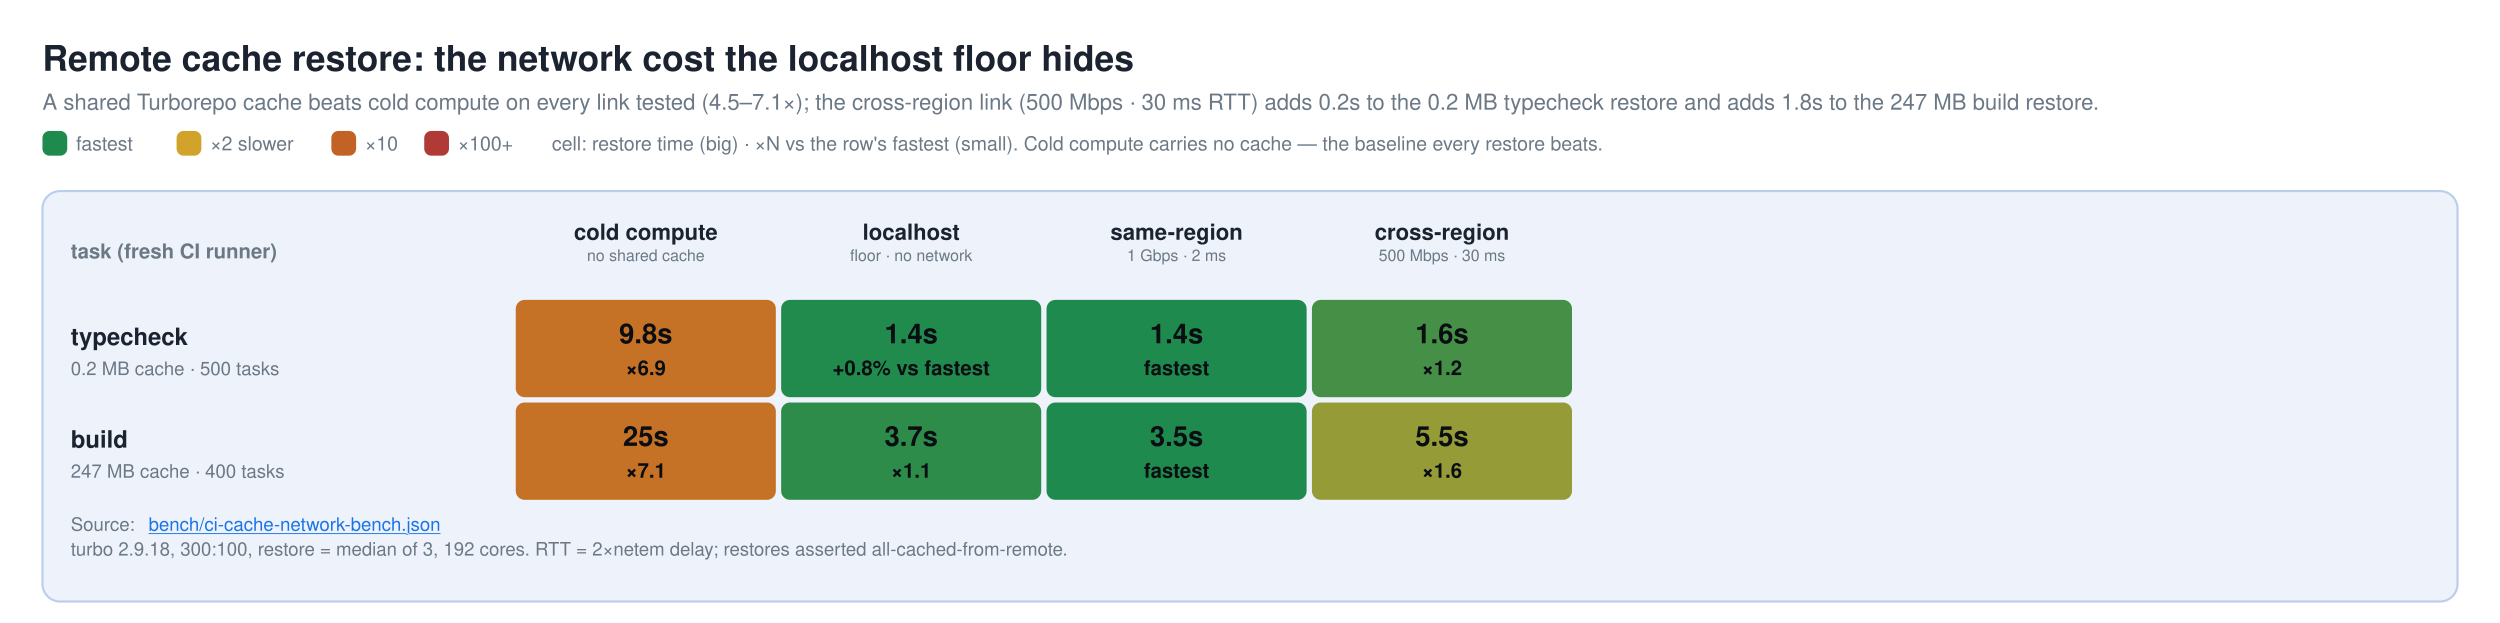
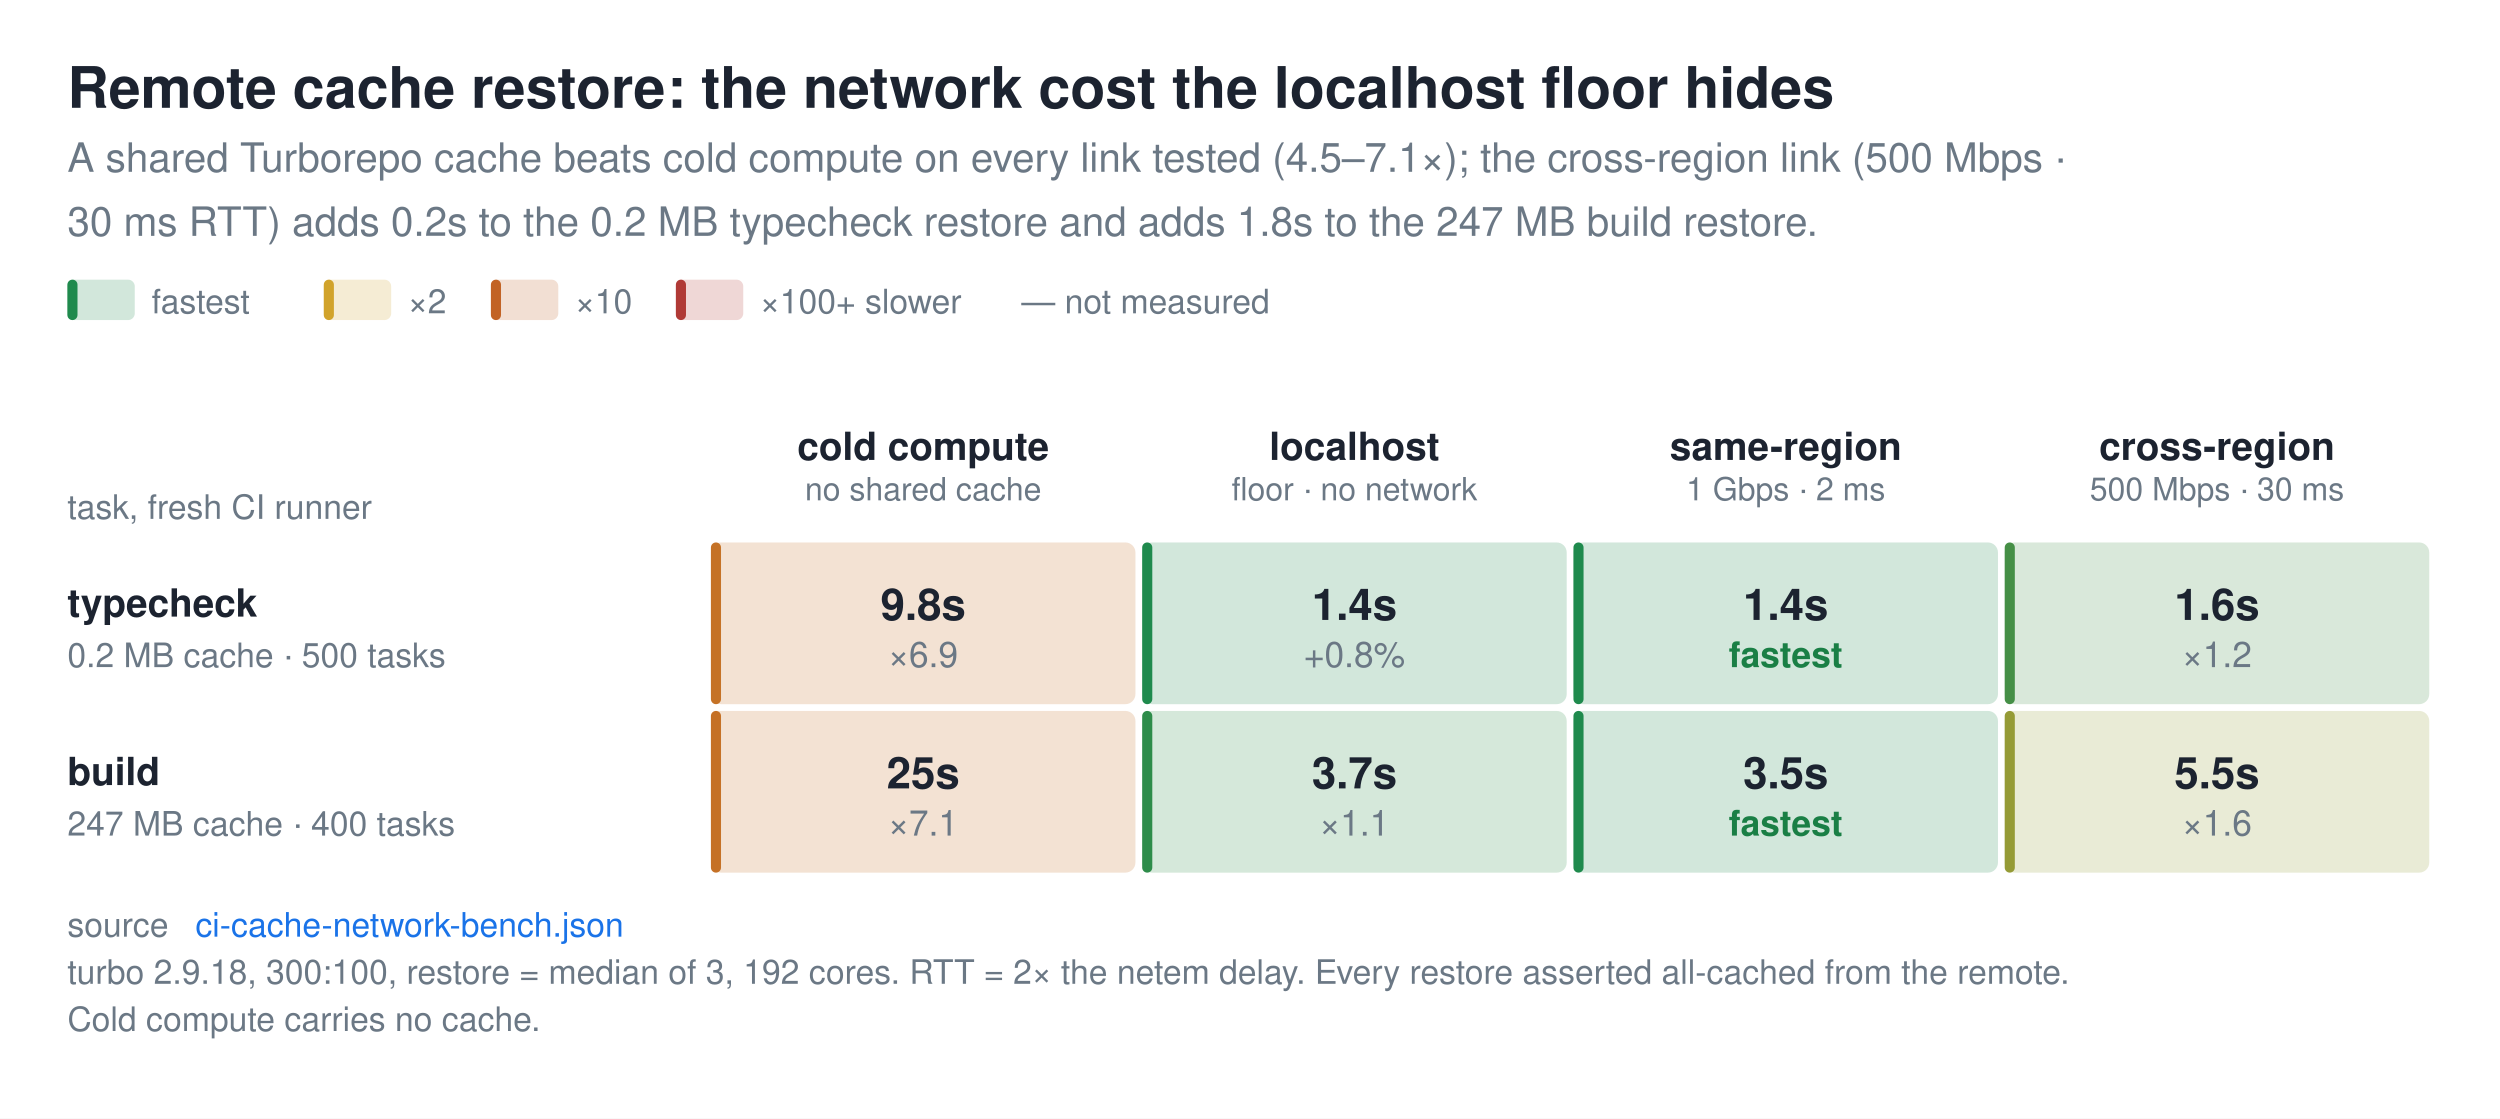
- <svg xmlns="http://www.w3.org/2000/svg" width="1413" height="352" viewBox="0 0 1413 352" role="img" aria-label="Remote cache restore versus cold compute across network profiles: rows are tasks with their cache size, columns are cold compute plus each shaped restore profile; per row the fastest cell is green and the rest show their multiple of it. A shared Turborepo cache beats cold compute on every link tested (4.5–7.1×); the cross-region link (500 Mbps · 30 ms RTT) adds 0.2s to the 0.2 MB typecheck restore and adds 1.8s to the 247 MB build restore." font-family="system-ui,-apple-system,Segoe UI,Helvetica,Arial,sans-serif">
+ <svg xmlns="http://www.w3.org/2000/svg" width="742" height="332" viewBox="0 0 742 332" role="img" aria-label="Remote cache restore versus cold compute across network profiles: rows are tasks with their cache size, columns are cold compute plus each shaped restore profile; each cell shows its time and its multiple of the row's fastest. A shared Turborepo cache beats cold compute on every link tested (4.5–7.1×); the cross-region link (500 Mbps · 30 ms RTT) adds 0.2s to the 0.2 MB typecheck restore and adds 1.8s to the 247 MB build restore." font-family="system-ui,-apple-system,Segoe UI,Helvetica,Arial,sans-serif" style="font-variant-numeric:tabular-nums">
  <style>@media (prefers-color-scheme: dark){
rect[fill="#ffffff"]{fill:#0d1117}
text[fill="#1c2330"]{fill:#e2e7ec}
text[fill="#6b7885"]{fill:#9aa6b1}
text[fill="#1a73e8"]{fill:#6ba3f5}
line[stroke="#e4e8ec"]{stroke:#2b333c}
rect[stroke="#e4e8ec"]{stroke:#39424c}
rect[fill="#e4e8ec"]{fill:#2b333c}
line[stroke="#6b7885"],path[stroke="#6b7885"],polyline[stroke="#6b7885"]{stroke:#8b98a4}
path[fill="#6b7885"]{fill:#8b98a4}
rect[fill="#eef3fb"]{fill:#1f2f45}rect[stroke="#b9cdec"]{stroke:#3d5a85}
rect[fill="#f0faf5"]{fill:#173029}rect[stroke="#a9d8bd"]{stroke:#2e6b52}
rect[fill="#fdf3ef"]{fill:#331f18}rect[stroke="#e4b9a6"]{stroke:#7a4630}
rect[fill="#fbf6e9"]{fill:#c9a13b;fill-opacity:.14}rect[stroke="#eee3bb"]{stroke:#7a6224}
rect[fill="#e4b9a6"]{fill:#7a4630}
+ text[fill="#1a7f45"]{fill:#5cc48c}
+ text[fill="#b0382f"]{fill:#f0847b}
}</style>
-   <rect width="1413" height="352" fill="#ffffff" />
-   <text x="24" y="40" font-size="20" fill="#1c2330" font-weight="700">Remote cache restore: the network cost the localhost floor hides</text>
-   <text x="24" y="62" font-size="12.5" fill="#6b7885">A shared Turborepo cache beats cold compute on every link tested (4.5–7.1×); the cross-region link (500 Mbps · 30 ms RTT) adds 0.2s to the 0.2 MB typecheck restore and adds 1.8s to the 247 MB build restore.</text>
-   <rect x="24" y="74" width="14" height="14" rx="4" fill="rgb(31,138,77)" />
-   <text x="43" y="85" font-size="11" fill="#6b7885">fastest</text>
-   <rect x="99.81" y="74" width="14" height="14" rx="4" fill="rgb(209,163,43)" />
-   <text x="118.81" y="85" font-size="11" fill="#6b7885">×2 slower</text>
-   <rect x="187.28" y="74" width="14" height="14" rx="4" fill="rgb(194,99,37)" />
-   <text x="206.28" y="85" font-size="11" fill="#6b7885">×10</text>
-   <rect x="239.77" y="74" width="14" height="14" rx="4" fill="rgb(176,58,54)" />
-   <text x="258.77" y="85" font-size="11" fill="#6b7885">×100+</text>
-   <text x="311.92" y="85" font-size="11" fill="#6b7885">cell: restore time (big) · ×N vs the row's fastest (small). Cold compute carries no cache — the baseline every restore beats.</text>
-   <rect x="24" y="108" width="1365" height="232" rx="10" fill="#eef3fb" stroke="#b9cdec" stroke-width="1.2" />
-   <text x="40" y="146" font-size="11.5" fill="#6b7885" font-weight="600">task (fresh CI runner)</text>
-   <text x="365" y="135.5" font-size="12.5" fill="#1c2330" font-weight="700" text-anchor="middle">cold compute</text>
-   <text x="365" y="147.5" font-size="9" fill="#6b7885" text-anchor="middle">no shared cache</text>
-   <text x="515" y="135.5" font-size="12.5" fill="#1c2330" font-weight="700" text-anchor="middle">localhost</text>
-   <text x="515" y="147.5" font-size="9" fill="#6b7885" text-anchor="middle">floor · no network</text>
-   <text x="665" y="135.5" font-size="12.5" fill="#1c2330" font-weight="700" text-anchor="middle">same-region</text>
-   <text x="665" y="147.5" font-size="9" fill="#6b7885" text-anchor="middle">1 Gbps · 2 ms</text>
-   <text x="815" y="135.5" font-size="12.5" fill="#1c2330" font-weight="700" text-anchor="middle">cross-region</text>
-   <text x="815" y="147.5" font-size="9" fill="#6b7885" text-anchor="middle">500 Mbps · 30 ms</text>
-   <text x="40" y="195" font-size="13.5" fill="#1c2330" font-weight="600">typecheck</text>
-   <text x="40" y="212" font-size="10.5" fill="#6b7885">0.2 MB cache · 500 tasks</text>
-   <rect x="291.5" y="169.5" width="147" height="55" rx="5" fill="rgb(197,114,38)" />
-   <text x="365" y="194" font-size="15.5" fill="#0a0d12" font-weight="700" text-anchor="middle">9.8s</text>
-   <text x="365" y="212" font-size="11.5" fill="#0a0d12" font-weight="600" text-anchor="middle">×6.9</text>
-   <rect x="441.5" y="169.5" width="147" height="55" rx="5" fill="rgb(33,138,77)" />
-   <text x="515" y="194" font-size="15.5" fill="#0a0d12" font-weight="700" text-anchor="middle">1.4s</text>
-   <text x="515" y="212" font-size="11.5" fill="#0a0d12" font-weight="600" text-anchor="middle">+0.8% vs fastest</text>
-   <rect x="591.5" y="169.5" width="147" height="55" rx="5" fill="rgb(31,138,77)" />
-   <text x="665" y="194" font-size="15.5" fill="#0a0d12" font-weight="700" text-anchor="middle">1.4s</text>
-   <text x="665" y="212" font-size="11.5" fill="#0a0d12" font-weight="600" text-anchor="middle">fastest</text>
-   <rect x="741.5" y="169.5" width="147" height="55" rx="5" fill="rgb(69,143,70)" />
-   <text x="815" y="194" font-size="15.5" fill="#0a0d12" font-weight="700" text-anchor="middle">1.6s</text>
-   <text x="815" y="212" font-size="11.5" fill="#0a0d12" font-weight="600" text-anchor="middle">×1.2</text>
-   <text x="40" y="253" font-size="13.5" fill="#1c2330" font-weight="600">build</text>
-   <text x="40" y="270" font-size="10.5" fill="#6b7885">247 MB cache · 400 tasks</text>
-   <rect x="291.5" y="227.5" width="147" height="55" rx="5" fill="rgb(197,113,38)" />
-   <text x="365" y="252" font-size="15.5" fill="#0a0d12" font-weight="700" text-anchor="middle">25s</text>
-   <text x="365" y="270" font-size="11.5" fill="#0a0d12" font-weight="600" text-anchor="middle">×7.1</text>
-   <rect x="441.5" y="227.5" width="147" height="55" rx="5" fill="rgb(46,140,74)" />
-   <text x="515" y="252" font-size="15.5" fill="#0a0d12" font-weight="700" text-anchor="middle">3.7s</text>
-   <text x="515" y="270" font-size="11.5" fill="#0a0d12" font-weight="600" text-anchor="middle">×1.1</text>
-   <rect x="591.5" y="227.5" width="147" height="55" rx="5" fill="rgb(31,138,77)" />
-   <text x="665" y="252" font-size="15.5" fill="#0a0d12" font-weight="700" text-anchor="middle">3.5s</text>
-   <text x="665" y="270" font-size="11.5" fill="#0a0d12" font-weight="600" text-anchor="middle">fastest</text>
-   <rect x="741.5" y="227.5" width="147" height="55" rx="5" fill="rgb(149,155,54)" />
-   <text x="815" y="252" font-size="15.5" fill="#0a0d12" font-weight="700" text-anchor="middle">5.5s</text>
-   <text x="815" y="270" font-size="11.5" fill="#0a0d12" font-weight="600" text-anchor="middle">×1.6</text>
-   <text x="40" y="300" font-size="10.5" fill="#6b7885">Source:</text>
+   <rect width="742" height="332" fill="#ffffff" />
+   <text x="20" y="32" font-size="17" fill="#1c2330" font-weight="650">Remote cache restore: the network cost the localhost floor hides</text>
+   <text x="20" y="51" font-size="12" fill="#6b7885">A shared Turborepo cache beats cold compute on every link tested (4.5–7.1×); the cross-region link (500 Mbps ·</text>
+   <text x="20" y="70" font-size="12" fill="#6b7885">30 ms RTT) adds 0.2s to the 0.2 MB typecheck restore and adds 1.8s to the 247 MB build restore.</text>
+   <rect x="20" y="83" width="20" height="12" rx="2" fill="rgba(31,138,77,0.2)" />
+   <rect x="20" y="83" width="3" height="12" rx="1.5" fill="rgb(31,138,77)" />
+   <text x="45" y="93" font-size="10" fill="#6b7885">fastest</text>
+   <rect x="96.1" y="83" width="20" height="12" rx="2" fill="rgba(209,163,43,0.2)" />
+   <rect x="96.1" y="83" width="3" height="12" rx="1.5" fill="rgb(209,163,43)" />
+   <text x="121.1" y="93" font-size="10" fill="#6b7885">×2</text>
+   <rect x="145.7" y="83" width="20" height="12" rx="2" fill="rgba(194,99,37,0.2)" />
+   <rect x="145.7" y="83" width="3" height="12" rx="1.5" fill="rgb(194,99,37)" />
+   <text x="170.7" y="93" font-size="10" fill="#6b7885">×10</text>
+   <rect x="200.6" y="83" width="20" height="12" rx="2" fill="rgba(176,58,54,0.2)" />
+   <rect x="200.6" y="83" width="3" height="12" rx="1.5" fill="rgb(176,58,54)" />
+   <text x="225.6" y="93" font-size="10" fill="#6b7885">×100+ slower</text>
+   <text x="303.2" y="93" font-size="10" fill="#6b7885">—  not measured</text>
+   <text x="20" y="154" font-size="10" fill="#6b7885">task, fresh CI runner</text>
+   <text x="274" y="136.5" font-size="11.5" fill="#1c2330" font-weight="650" text-anchor="middle">cold compute</text>
+   <text x="274" y="148.5" font-size="9.5" fill="#6b7885" text-anchor="middle">no shared cache</text>
+   <text x="402" y="136.5" font-size="11.5" fill="#1c2330" font-weight="650" text-anchor="middle">localhost</text>
+   <text x="402" y="148.5" font-size="9.5" fill="#6b7885" text-anchor="middle">floor · no network</text>
+   <text x="530" y="136.5" font-size="11.5" fill="#1c2330" font-weight="650" text-anchor="middle">same-region</text>
+   <text x="530" y="148.5" font-size="9.5" fill="#6b7885" text-anchor="middle">1 Gbps · 2 ms</text>
+   <text x="658" y="136.5" font-size="11.5" fill="#1c2330" font-weight="650" text-anchor="middle">cross-region</text>
+   <text x="658" y="148.5" font-size="9.5" fill="#6b7885" text-anchor="middle">500 Mbps · 30 ms</text>
+   <text x="20" y="183" font-size="11.5" fill="#1c2330" font-weight="600">typecheck</text>
+   <text x="20" y="198" font-size="10" fill="#6b7885">0.2 MB cache · 500 tasks</text>
+   <rect x="211" y="161" width="126" height="48" rx="3" fill="rgba(197,114,38,0.2)" />
+   <rect x="211" y="161" width="3" height="48" rx="1.5" fill="rgb(197,114,38)" />
+   <text x="274" y="184" font-size="13" fill="#1c2330" font-weight="650" text-anchor="middle">9.8s</text>
+   <text x="274" y="198" font-size="10.5" fill="#6b7885" text-anchor="middle">×6.9</text>
+   <rect x="339" y="161" width="126" height="48" rx="3" fill="rgba(31,138,77,0.2)" />
+   <rect x="339" y="161" width="3" height="48" rx="1.5" fill="rgb(31,138,77)" />
+   <text x="402" y="184" font-size="13" fill="#1c2330" font-weight="650" text-anchor="middle">1.4s</text>
+   <text x="402" y="198" font-size="10.5" fill="#6b7885" text-anchor="middle">+0.8%</text>
+   <rect x="467" y="161" width="126" height="48" rx="3" fill="rgba(31,138,77,0.2)" />
+   <rect x="467" y="161" width="3" height="48" rx="1.5" fill="rgb(31,138,77)" />
+   <text x="530" y="184" font-size="13" fill="#1c2330" font-weight="650" text-anchor="middle">1.4s</text>
+   <text x="530" y="198" font-size="10.5" fill="#1a7f45" font-weight="600" text-anchor="middle">fastest</text>
+   <rect x="595" y="161" width="126" height="48" rx="3" fill="rgba(69,143,70,0.2)" />
+   <rect x="595" y="161" width="3" height="48" rx="1.5" fill="rgb(69,143,70)" />
+   <text x="658" y="184" font-size="13" fill="#1c2330" font-weight="650" text-anchor="middle">1.6s</text>
+   <text x="658" y="198" font-size="10.5" fill="#6b7885" text-anchor="middle">×1.2</text>
+   <text x="20" y="233" font-size="11.5" fill="#1c2330" font-weight="600">build</text>
+   <text x="20" y="248" font-size="10" fill="#6b7885">247 MB cache · 400 tasks</text>
+   <rect x="211" y="211" width="126" height="48" rx="3" fill="rgba(197,113,38,0.2)" />
+   <rect x="211" y="211" width="3" height="48" rx="1.5" fill="rgb(197,113,38)" />
+   <text x="274" y="234" font-size="13" fill="#1c2330" font-weight="650" text-anchor="middle">25s</text>
+   <text x="274" y="248" font-size="10.5" fill="#6b7885" text-anchor="middle">×7.1</text>
+   <rect x="339" y="211" width="126" height="48" rx="3" fill="rgba(46,140,74,0.2)" />
+   <rect x="339" y="211" width="3" height="48" rx="1.5" fill="rgb(46,140,74)" />
+   <text x="402" y="234" font-size="13" fill="#1c2330" font-weight="650" text-anchor="middle">3.7s</text>
+   <text x="402" y="248" font-size="10.5" fill="#6b7885" text-anchor="middle">×1.1</text>
+   <rect x="467" y="211" width="126" height="48" rx="3" fill="rgba(31,138,77,0.2)" />
+   <rect x="467" y="211" width="3" height="48" rx="1.5" fill="rgb(31,138,77)" />
+   <text x="530" y="234" font-size="13" fill="#1c2330" font-weight="650" text-anchor="middle">3.5s</text>
+   <text x="530" y="248" font-size="10.5" fill="#1a7f45" font-weight="600" text-anchor="middle">fastest</text>
+   <rect x="595" y="211" width="126" height="48" rx="3" fill="rgba(149,155,54,0.2)" />
+   <rect x="595" y="211" width="3" height="48" rx="1.5" fill="rgb(149,155,54)" />
+   <text x="658" y="234" font-size="13" fill="#1c2330" font-weight="650" text-anchor="middle">5.5s</text>
+   <text x="658" y="248" font-size="10.5" fill="#6b7885" text-anchor="middle">×1.6</text>
+   <text x="20" y="278" font-size="10" fill="#6b7885">source</text>
  <a href="../../bench/ci-cache-network-bench.json">
-     <text x="84" y="300" font-size="10.5" fill="#1a73e8" text-decoration="underline">bench/ci-cache-network-bench.json</text>
+     <text x="58" y="278" font-size="10" fill="#1a73e8">ci-cache-network-bench.json</text>
  </a>
-   <text x="40" y="314" font-size="10.5" fill="#6b7885">turbo 2.9.18, 300:100, restore = median of 3, 192 cores. RTT = 2×netem delay; restores asserted all-cached-from-remote.</text>
+   <text x="20" y="292" font-size="10" fill="#6b7885">turbo 2.9.18, 300:100, restore = median of 3, 192 cores. RTT = 2× the netem delay. Every restore asserted all-cached from the remote.</text>
+   <text x="20" y="306" font-size="10" fill="#6b7885">Cold compute carries no cache.</text>
</svg>
